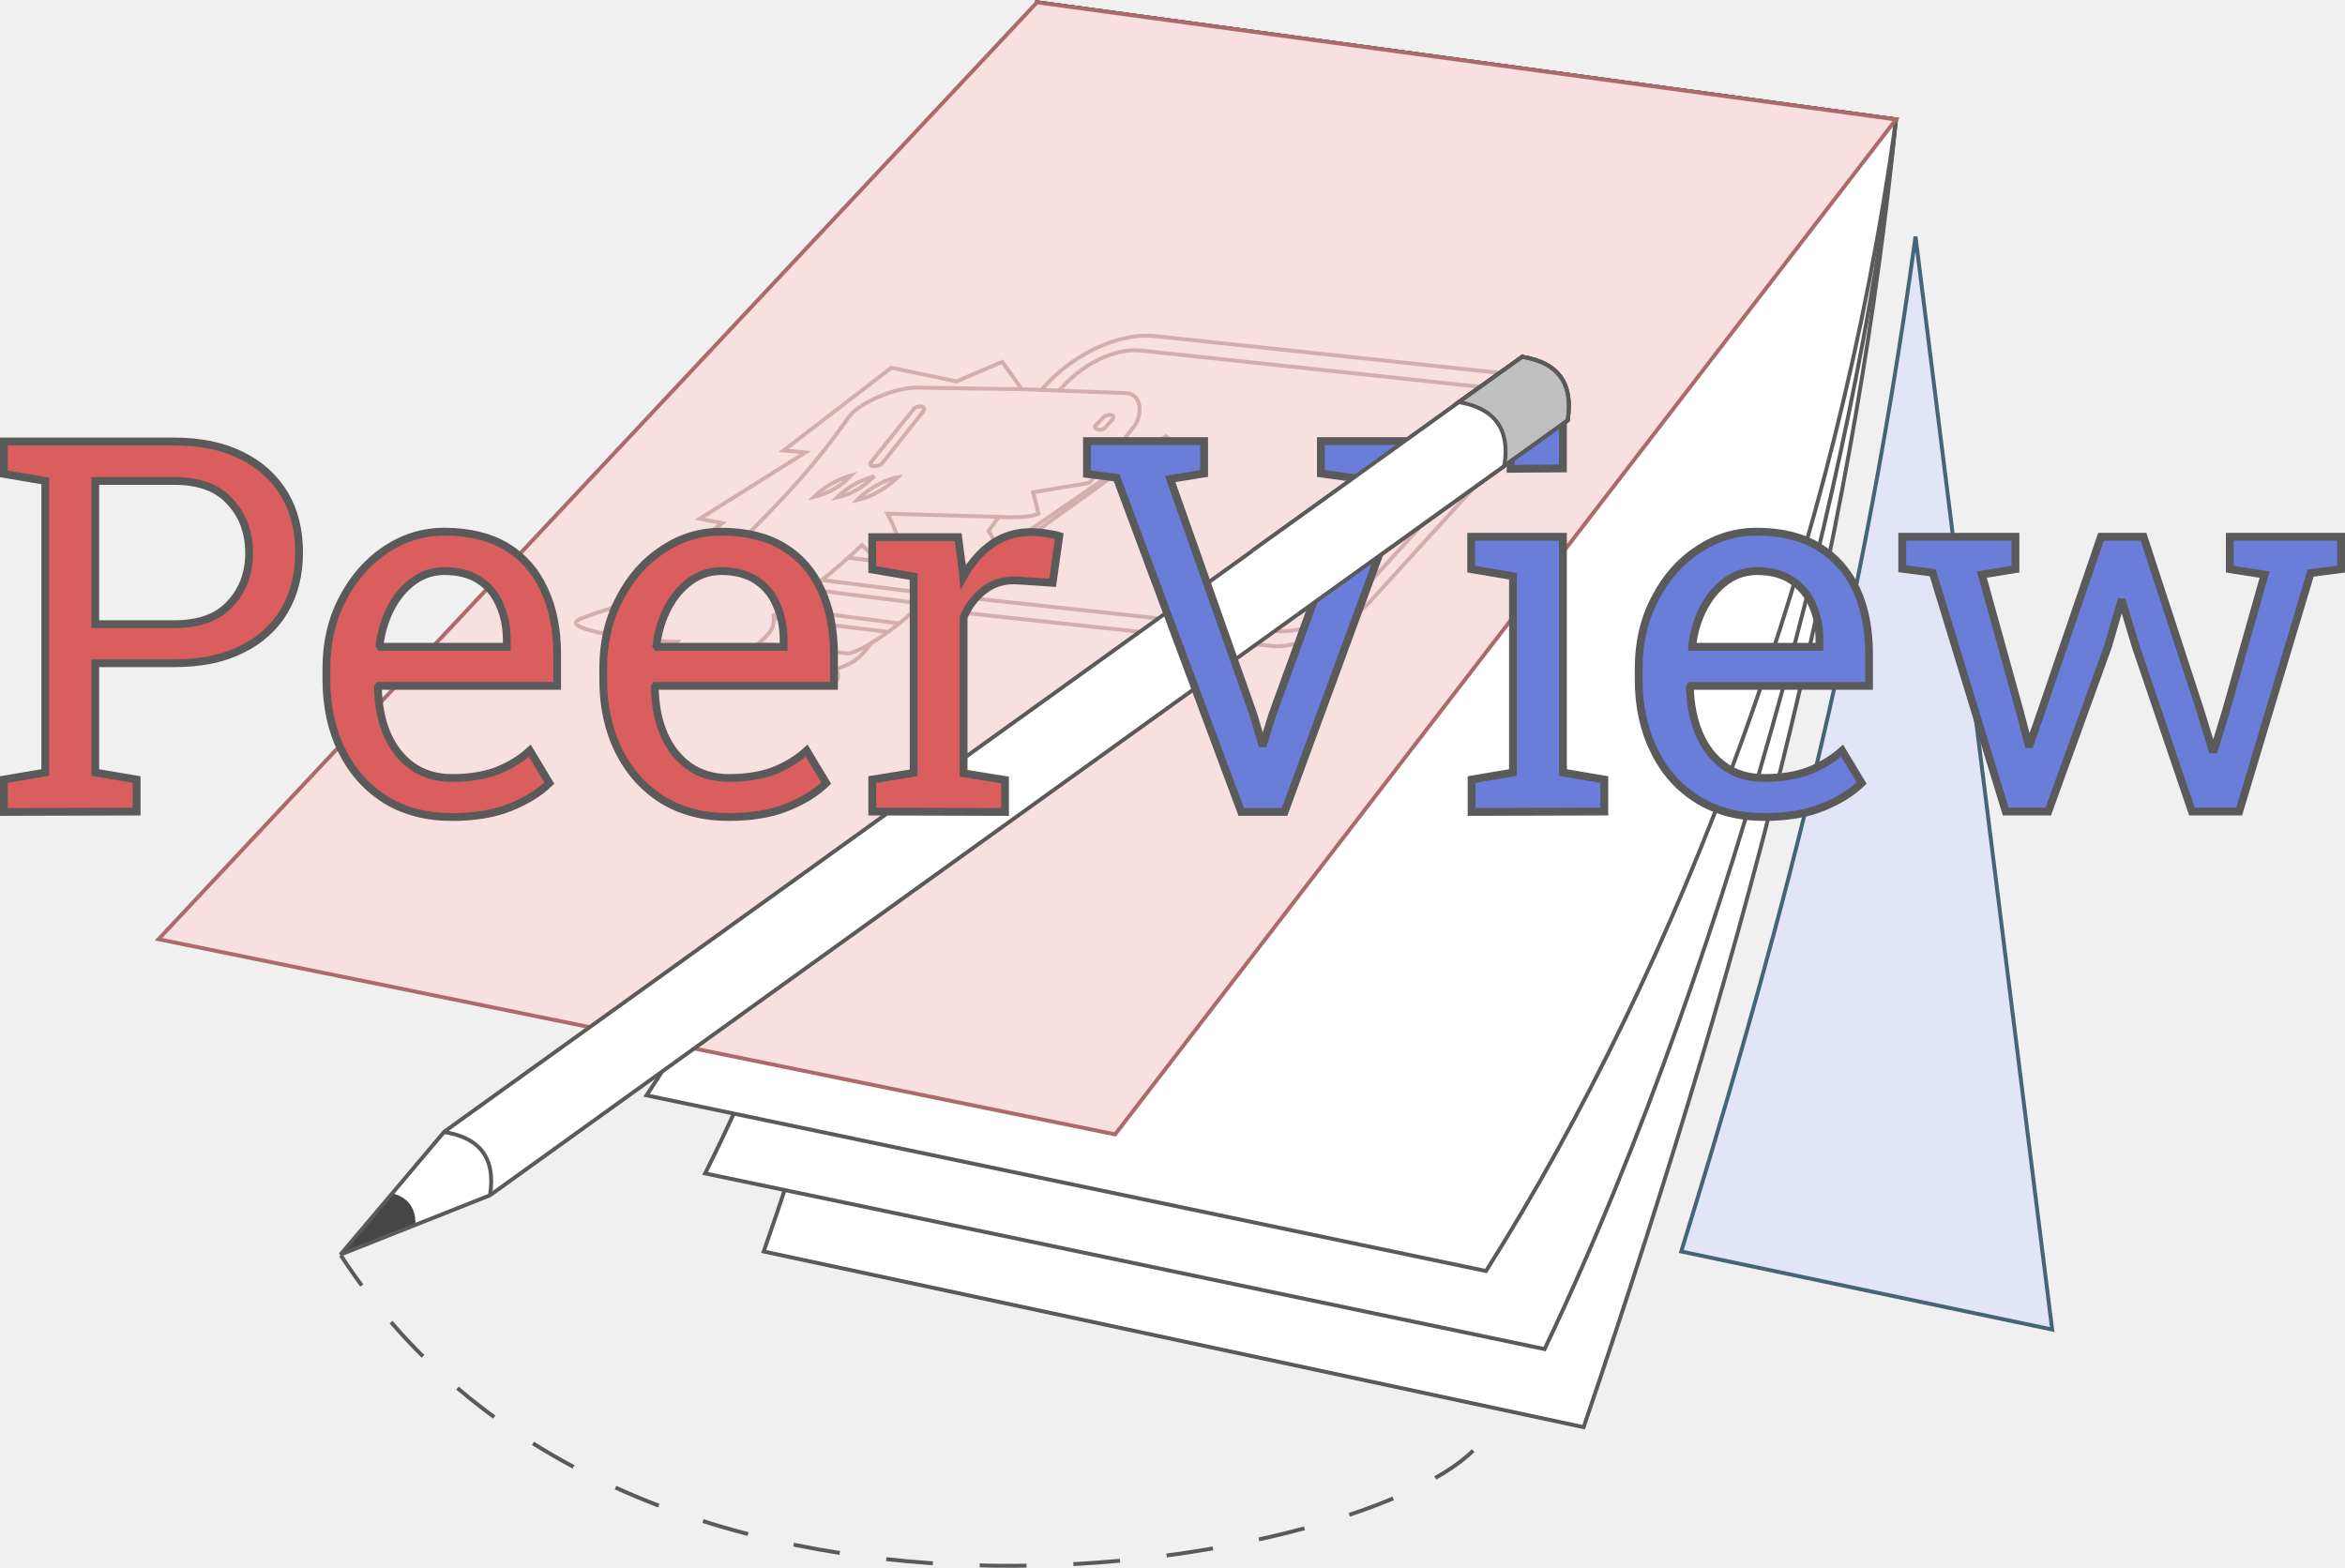
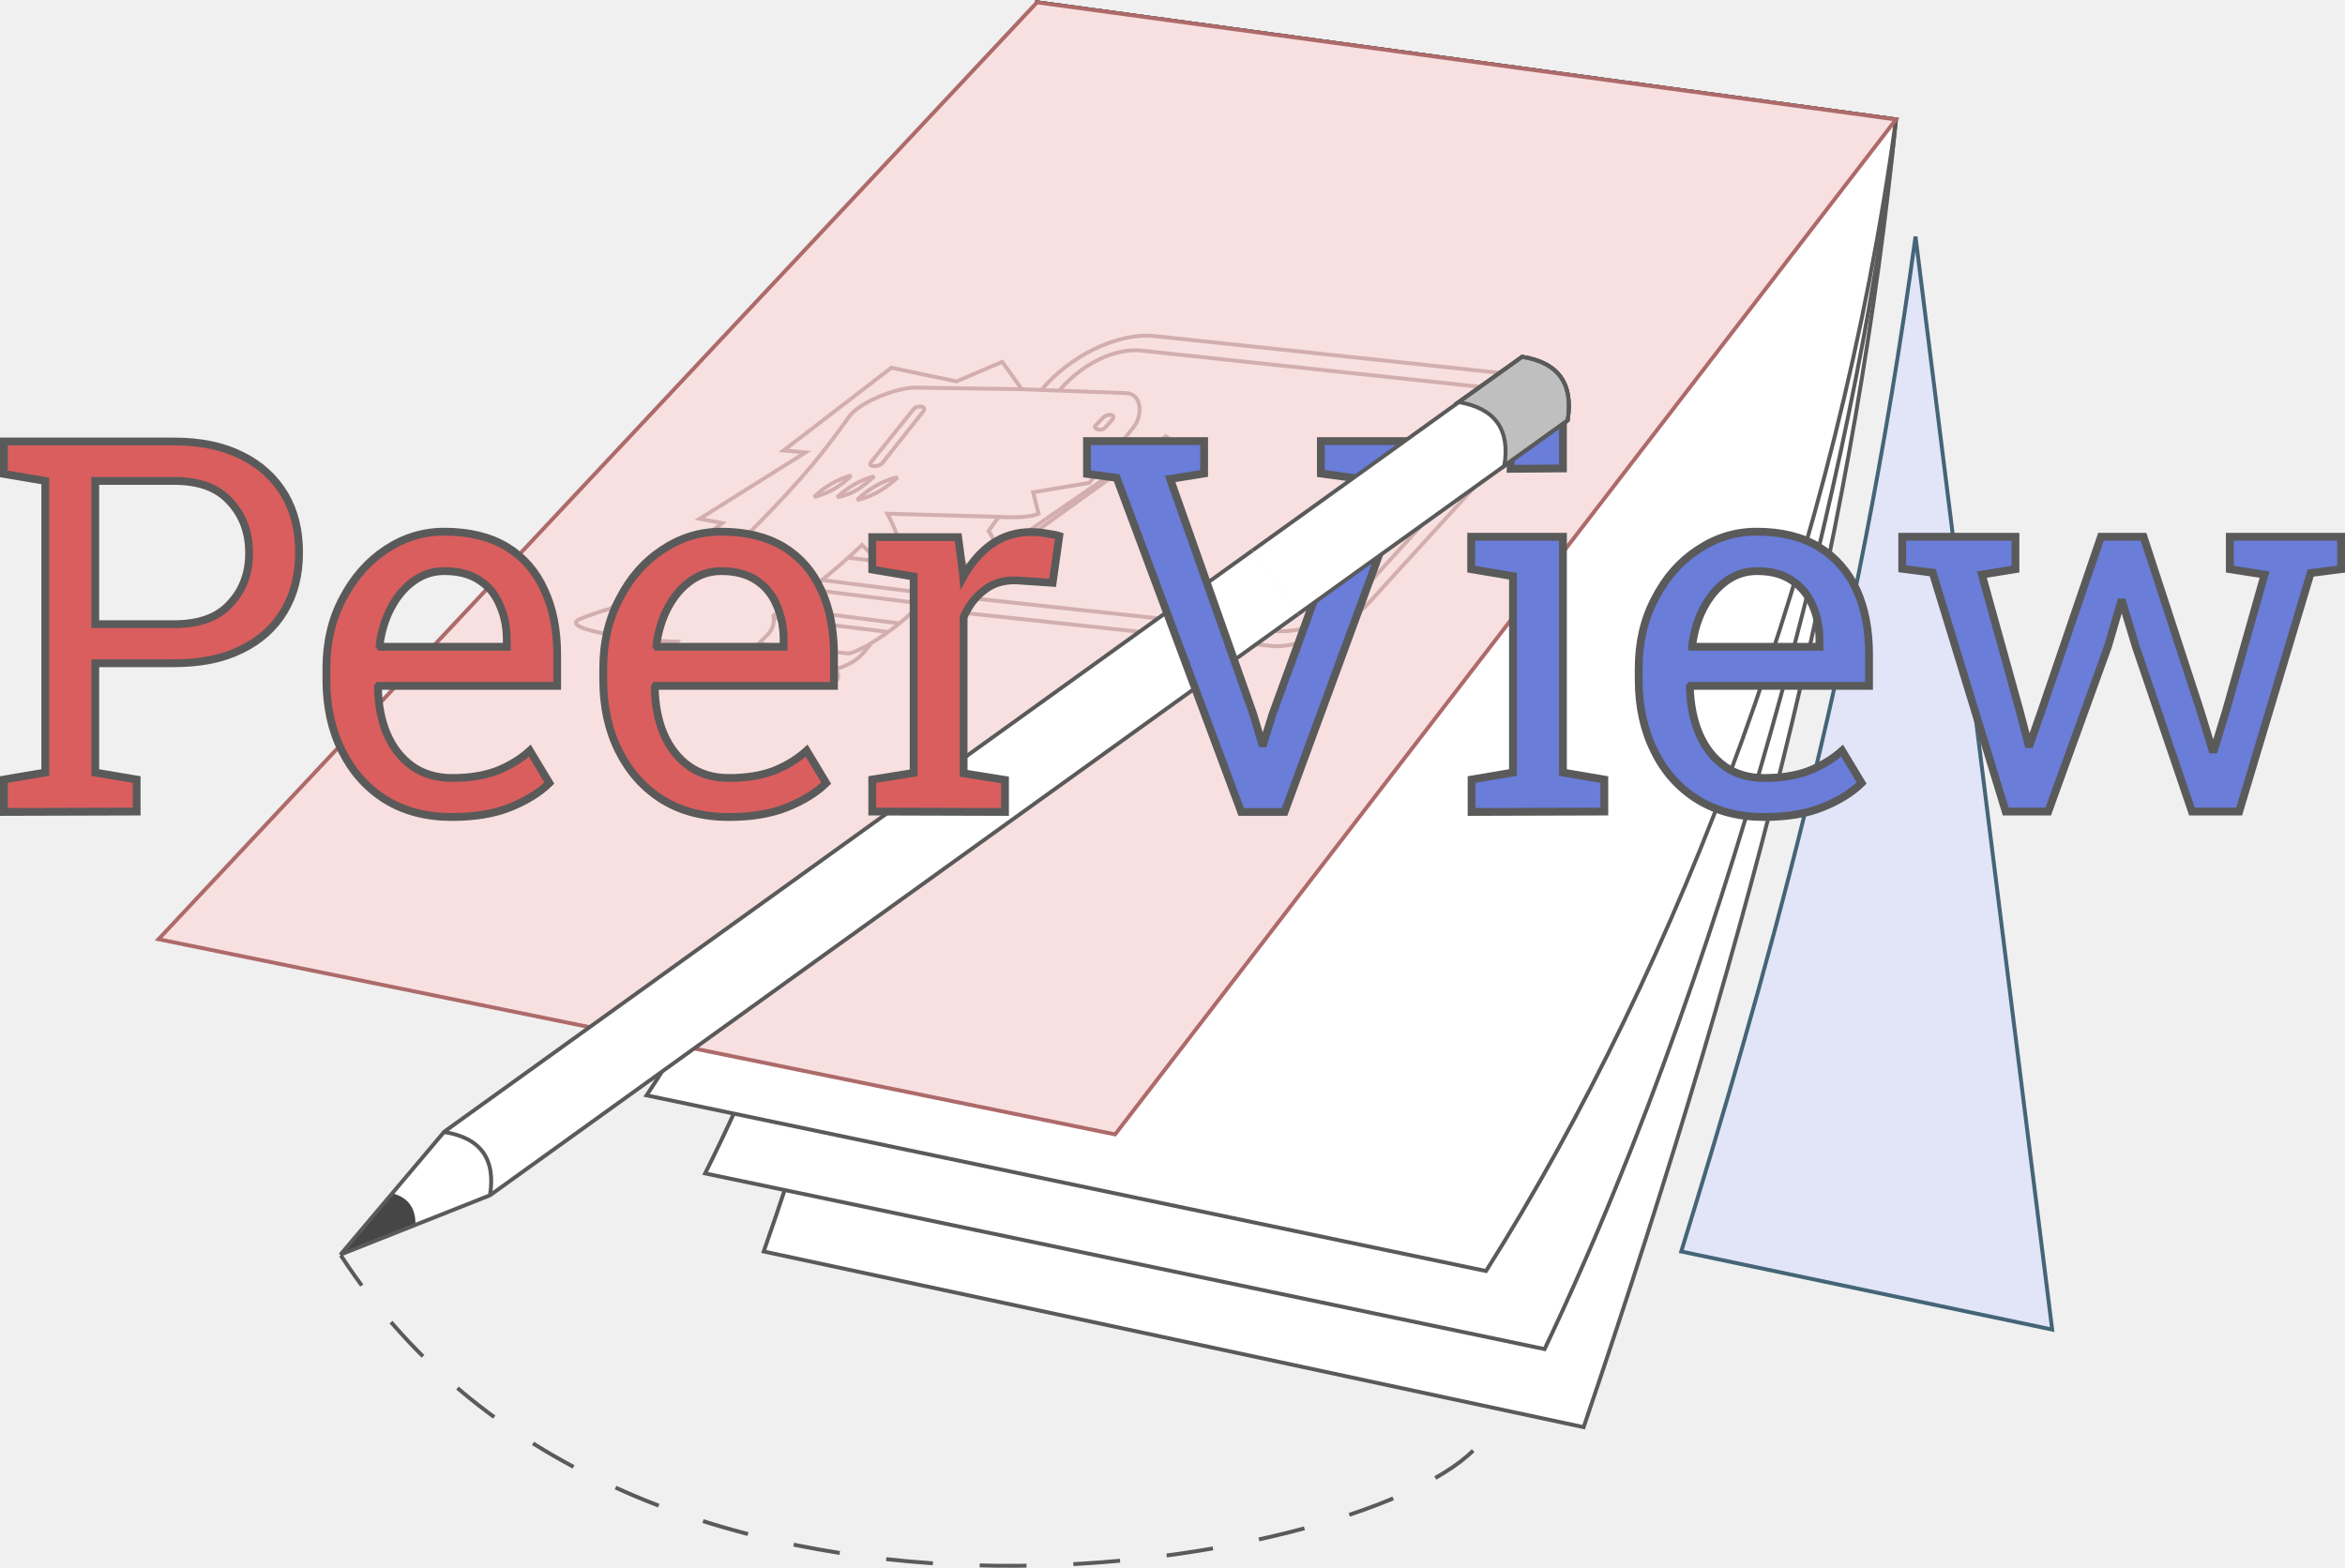
<svg xmlns="http://www.w3.org/2000/svg" xml:space="preserve" viewBox="0 0 600.6 401.6">
  <path d="M265.6.6c-20 130-35 220-70 320l210 45c45.5-133.8 70-235 80-335z" fill="#fff" stroke="#5a5a5a" />
  <path d="M265.6.6c-15 90-40 210-85 300l215 45c50-105 82.4-240 90-315z" fill="#fff" stroke="#5a5a5a" />
  <path style="mix-blend-mode:normal" d="m340 1610 215 45c49.7-78.7 90-185 105-295l-220-30c-15 90-50 205-100 280z" fill="#fff" stroke="#5a5a5a" transform="translate(-174.4 -1329.4)" />
  <path d="m265.6.6-225 240 245 50 200-260z" fill="#f8e0e0" stroke="#ae6a6a" />
  <path d="m490.6 60.6 35 280-95-20c20-65 45-150 60-260z" fill="#e1e5f7" stroke="#446577" />
  <g stroke="#d3aeae" fill="none">
    <path d="m266.7 99.9-5-.2-5-7-11.7 5-16.7-3.5-27.6 21.2 5.6.5-27.1 17 5.8 1.1-28.8 22c-2 .4-6.3 2-7.7 2.6-6 2.7 16.6 5.7 25 5.8l-3.8 5.2c4 3.6 18.3 5.5 14.8-.7 3.2-.3 6.2-1.2 9.8-4l7.9.8-5.1 6.1c8.6 5 20.3 5.4 17-.4 5.9-1.8 7-4.2 9.1-6.7a61 61 0 0 0 11.6-9l91.1 9.8c6 .7 18.7-4.4 25-11.4l39.8-43.7c4.6-5.1 7.1-13.4-3.9-14.6l-91-9.7c-9.8-1-21.8 5.2-29.1 13.8z" />
    <path d="M156.2 156a60 60 0 0 0 35.8-19.6c15.3-15.4 19.7-21.7 25.5-29.7 2.5-3.5 11.9-7.5 17.2-7.4l27 .4m-26.9 56 11.6-11.9c1.6 1.5 2.4 2 2.7 1.7l-5.3 3.7 1.7 1.1 5.5-3.9c4.3.8 4-1.4 4.3-3l43.6-31.4-.3-.2-43.4 29.9c-.1-2.1-.7-3.7-2-5.7l2.6-3.6c5 .3 8.4 0 10.2-.8l-1.4-5.5 14.4-2.4 11.5-14.5c2.1-2.8 2.1-8.4-2.2-8.5l-21.6-.8" />
-     <path d="m255.8 132.4-28.5-.8c7.7 14.6-.5 14.7-6.5 8a172 172 0 0 1-22.7 18.1c.6 3.8-2 5.2-3.8 7.2m28.7-46.4 11-13.7c.6-.9 3.8-1.1 2.3.8l-10.3 13c-1 1.2-3.8 1-3-.1zm-14.5 8.8a19 19 0 0 0 9.5-5.5 22 22 0 0 0-9.5 5.5zm5.9.1c4.2-.8 7-3 9.5-5.4a22 22 0 0 0-9.5 5.4zm5.1.7c4.3-.9 8.1-3.6 10.4-5.8-3 .4-7.7 3-10.4 5.8zm-17.3 37.6 15 1.7c1 0 4.2-1.5 6-2.7" />
-     <path d="M271.3 100c7.6-8.6 16-10.7 20.9-10.2l92.5 9.9c3.4.3 7.4 4.1 2.6 9.3l-41.5 45.7a26.6 26.6 0 0 1-18.7 7l-88.8-9.6" />
+     <path d="m255.8 132.4-28.5-.8c7.7 14.6-.5 14.7-6.5 8a172 172 0 0 1-22.7 18.1c.6 3.8-2 5.2-3.8 7.2m28.7-46.4 11-13.7c.6-.9 3.8-1.1 2.3.8l-10.3 13c-1 1.2-3.8 1-3-.1z" />
+     <path d="M208.5 127.3a19 19 0 0 0 9.5-5.5 22 22 0 0 0-9.5 5.5zm5.9.1c4.2-.8 7-3 9.5-5.4a22 22 0 0 0-9.5 5.4zm5.1.7c4.3-.9 8.1-3.6 10.4-5.8-3 .4-7.7 3-10.4 5.8z" stroke-linejoin="bevel" />
+     <path d="m202.2 165.7 15 1.7c1 0 4.2-1.5 6-2.7m48.1-64.7c7.6-8.6 16-10.7 20.9-10.2l92.5 9.9c3.4.3 7.4 4.1 2.6 9.3l-41.5 45.7a26.6 26.6 0 0 1-18.7 7l-88.8-9.6" />
    <path d="M280.6 109c-.8.8 1.4 1.7 2.5.5l1.6-1.8c1.5-1.6-1-1.9-2.2-.7zm-82.4 49.3 29.3 3.6m2.8-2.2-29.5-3.8m6.6-4.9 28.5 3.6m-25.4-6 27.8 3.5m8.1-8.3-16-2m13.9 4.2-27-3.1" />
  </g>
-   <path d="m389.9 91.4 11.6 16.3-276 198.5-38.3 15.2 26.6-31.5z" fill="#fff" />
+   <path d="m320.8 141 11.7 16.3-207 148.9-38.3 15.2 26.6-31.5z" fill="#fff" />
  <path d="M100.5 305.7c4.1 1.1 6 3.8 5.9 8.1l-19.2 7.6z" fill="#464646" />
-   <path d="m389.9 91.4 11.6 16.3-276 198.5-38.3 15.2 26.6-31.5z" fill="none" stroke="#5a5a5a" />
+   <path d="m332.5 157.3-207 148.9-38.3 15.2 26.6-31.5 207-148.9" fill="none" stroke="#5a5a5a" />
  <path d="M113.8 290c9.3 1.5 13.2 6.9 11.7 16.2" fill="none" stroke="#5a5a5a" />
  <path d="M373.6 103c9.3 1.6 13.2 7 11.7 16.3l16.2-11.6c1.5-9.4-2.3-14.8-11.6-16.3z" fill="#bfbfbf" stroke="#5a5a5a" />
-   <g style="-inkscape-font-specification:'Roboto Slab, Normal'" aria-label="PeerView" font-size="133.3" font-family="Roboto Slab" fill="#373737" stroke="#5a5a5a" stroke-width="2">
+   <g aria-label="PeerView" fill="#373737" stroke="#5a5a5a" stroke-width="2">
    <path d="M1 208v-8.3l10.6-1.8v-74.7L1 121.4v-8.3h43.6q10.1 0 17.3 3.6 7.1 3.5 11 10 3.7 6.3 3.7 14.8 0 8.6-3.8 15t-11 9.9q-7 3.5-17.2 3.5H24.4v28l10.6 1.8v8.2zm23.4-48.1h20.2q9.6 0 14.3-5.2 4.9-5.2 4.9-13 0-8-4.9-13.2-4.7-5.3-14.3-5.3H24.4Zm91.4 49.4q-9.8 0-17-4.4-7.2-4.5-11.2-12.5-4-8-4-18.3v-2.9q0-10 4.2-17.9 4.2-8 11-12.5 6.9-4.6 15-4.6 9.5 0 16 3.9 6.4 3.9 9.6 11 3.3 7 3.3 16.6v8H97l-.2.3q.1 6.8 2.3 12 2.3 5.3 6.5 8.3 4.3 3 10.2 3 6.5 0 11.4-1.8 5-2 8.5-5.2l5 8.3q-3.8 3.7-10 6.2t-15 2.5zm-18.4-43.6h32.4V164q0-5-1.8-9-1.7-4.1-5.3-6.4-3.5-2.3-8.9-2.3-4.3 0-7.8 2.5t-5.8 6.8q-2.3 4.3-3 9.8zm89.3 43.6q-9.8 0-17-4.4-7.2-4.5-11.2-12.5-4-8-4-18.3v-2.9q0-10 4.2-17.9 4.1-8 11-12.5 6.9-4.6 15-4.6 9.5 0 16 3.9 6.4 3.9 9.6 11 3.3 7 3.3 16.6v8h-45.7l-.2.3q.1 6.8 2.3 12 2.3 5.3 6.5 8.3 4.3 3 10.2 3 6.5 0 11.4-1.8 5-2 8.5-5.2l5 8.3q-3.8 3.7-10 6.2t-15 2.5zm-18.4-43.6h32.4V164q0-5-1.8-9-1.7-4.1-5.3-6.4-3.5-2.3-8.9-2.3-4.3 0-7.8 2.5t-5.8 6.8q-2.3 4.3-3 9.8zm55.1 42.2v-8.2L234 198v-50.3l-10.6-1.8v-8.3h22l1.2 9 .1 1.2q3-5.4 7.4-8.5 4.4-3 10-3 2 0 4.2.4 2.1.3 3 .6l-1.7 12-8.9-.6q-5-.3-8.5 2.4-3.5 2.6-5.4 7v40l10.6 1.7v8.2z" fill="#da5e5e" />
    <path d="M317.9 208 286 122.4l-7.6-1V113h30v8.3l-8.7 1.4L321 183l2.2 7.4h.4l2.3-7.4 22-60.4-9.6-1.3V113h29.9v8.3l-7.7 1L329 208zm59 0v-8.3l10.6-1.8v-50.3l-10.7-1.8v-8.3h23.5v60.4l10.6 1.8v8.2zm10-87.9v-13.7h13.4V120zm65 89.2q-9.8 0-17-4.4-7.3-4.5-11.2-12.5-4-8-4-18.3v-2.9q0-10 4.2-17.9 4.1-8 11-12.5 6.9-4.6 15-4.6 9.5 0 15.9 3.9t9.7 11q3.2 7 3.2 16.6v8H433l-.2.3q.2 6.8 2.4 12 2.3 5.3 6.5 8.3 4.2 3 10.1 3 6.6 0 11.4-1.8 5-2 8.6-5.2l5 8.3q-3.8 3.7-10 6.2t-15 2.5zm-18.5-43.6H466V164q0-5-1.8-9-1.8-4.1-5.4-6.4-3.5-2.3-8.8-2.3-4.3 0-7.8 2.5t-5.8 6.8q-2.3 4.3-3 9.8zm80.3 42.2L495 146.7l-7.8-1v-8.2h29v8.3l-8.6 1.4 9.7 35 2.2 8.4h.4l2.9-8.3 15.3-44.8H549l14.6 44.7 3 9.8h.5l3-9.8 9.9-35-8.9-1.4v-8.3h28.5v8.3l-7.8 1-18.3 61.1h-12.1L547 165.6l-3.4-11.3h-.4l-3.3 11.3-15.3 42.3z" fill="#697dd9" />
  </g>
  <path d="m389.9 91.4 11.6 16.3-69 49.6-11.7-16.3z" fill="#fff" />
  <path d="M373.6 103c9.3 1.6 13.2 7 11.7 16.3l16.2-11.6c1.5-9.4-2.3-14.8-11.6-16.3z" fill="#bfbfbf" stroke="#5a5a5a" />
  <path d="m320.8 141 69-49.6c9.4 1.5 13.2 7 11.7 16.3l-69 49.6" fill="none" stroke="#5a5a5a" />
  <path d="M377.3 371.6c-30 30-215 65-290-50" fill="none" stroke="#5a5a5a" stroke-linejoin="bevel" stroke-dasharray="12,12" />
</svg>
